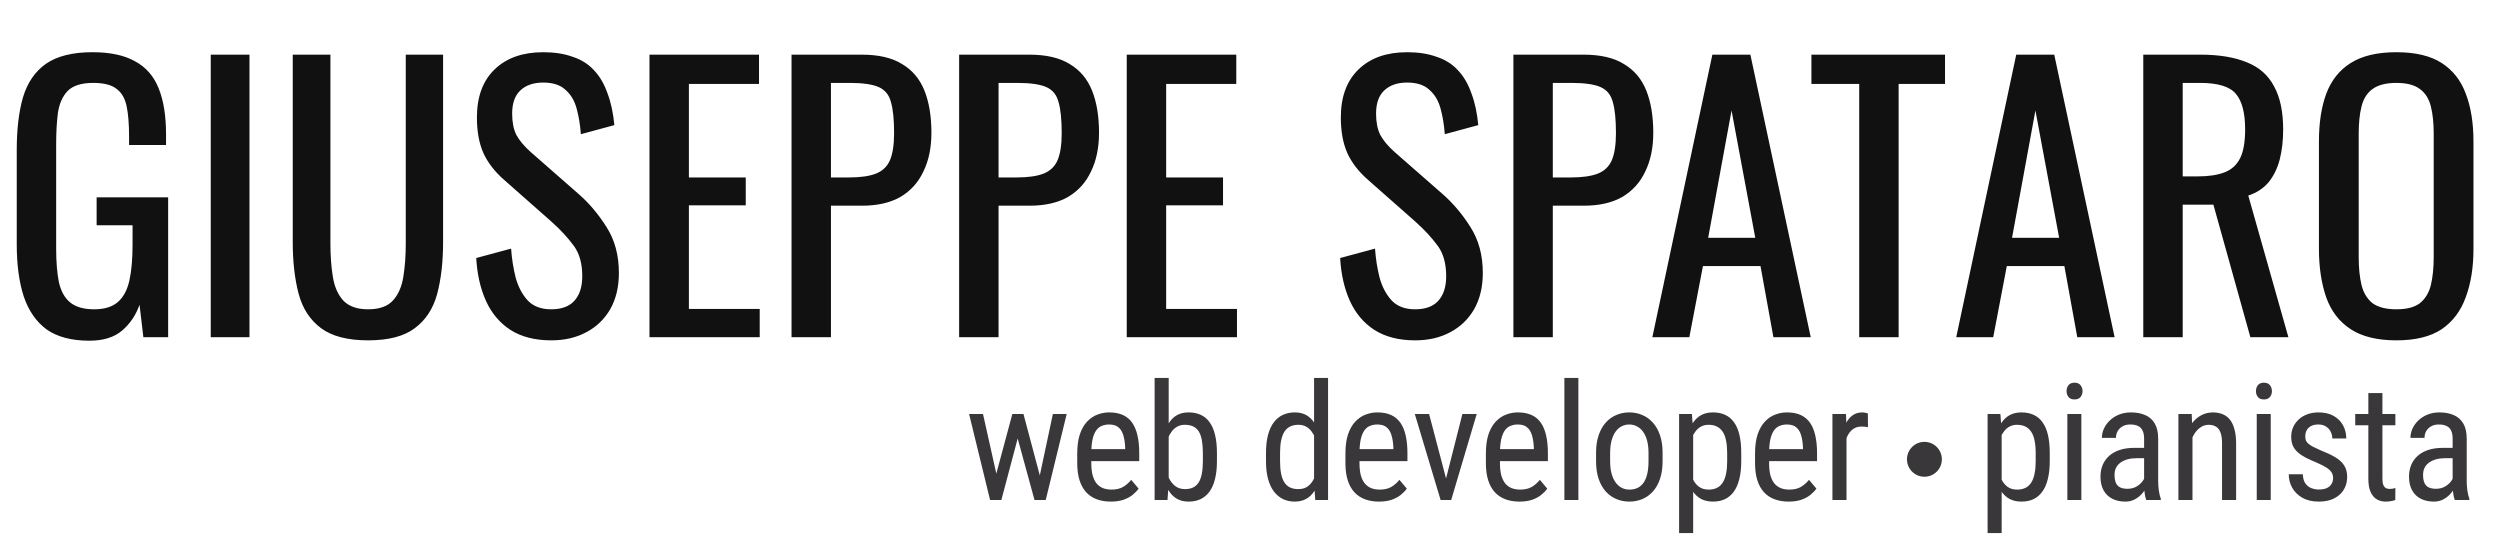
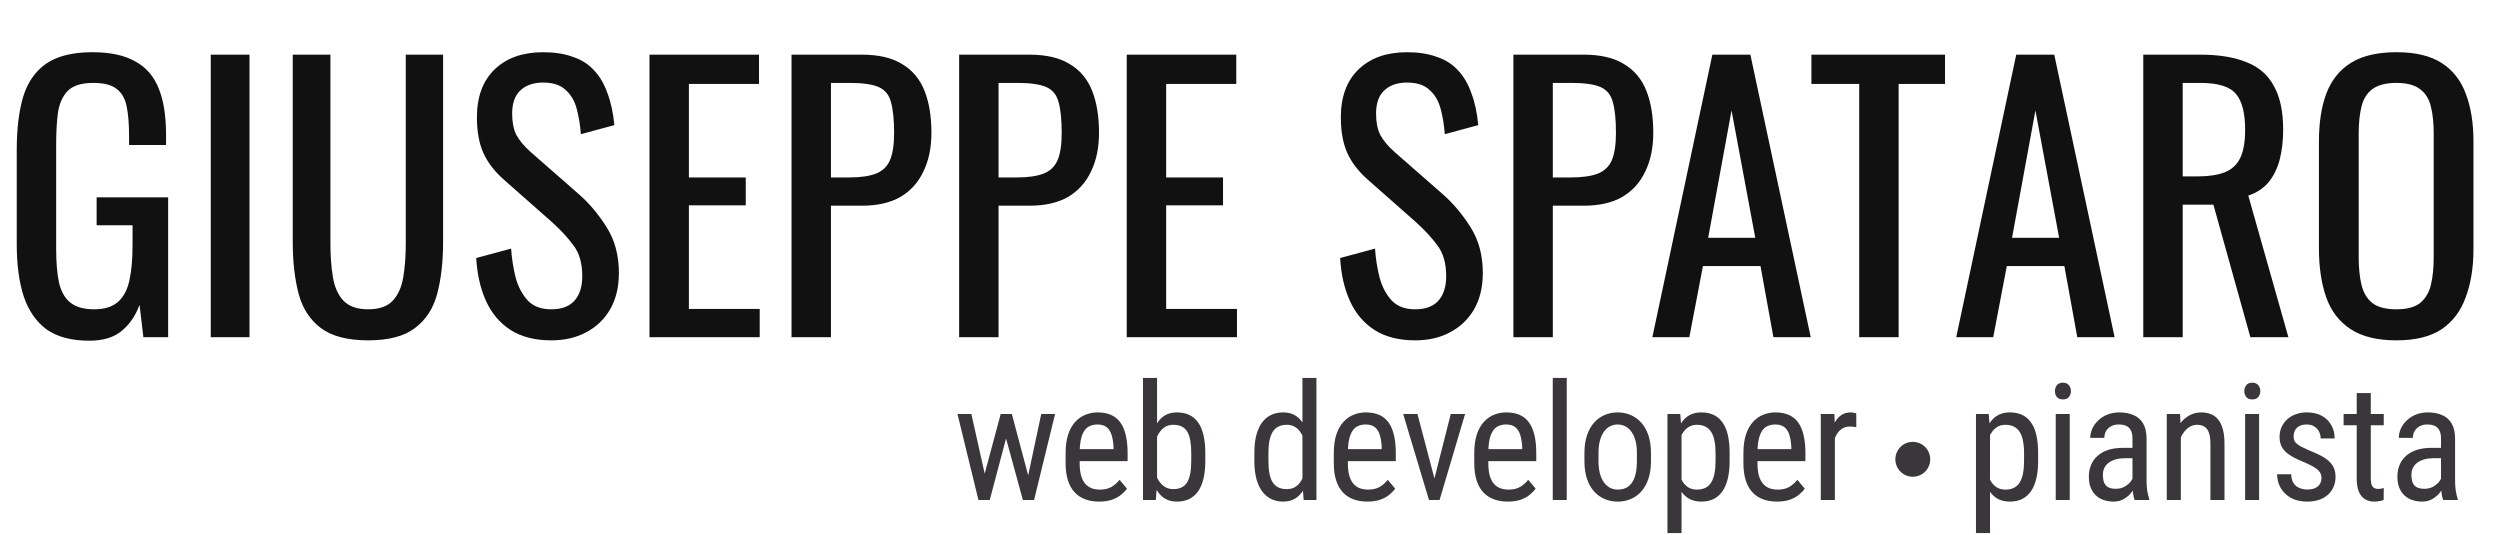
<svg xmlns="http://www.w3.org/2000/svg" width="215" height="46" viewBox="0 0 215 46" fill="none">
  <path d="M7.68 29.3C6.16 29.3 4.94 28.98 4.02 28.34C3.12 27.68 2.46 26.73 2.04 25.49C1.64 24.25 1.44 22.76 1.44 21.02V12.89C1.44 11.11 1.62 9.6 1.98 8.36C2.36 7.1 3.02 6.14 3.96 5.48C4.92 4.82 6.25 4.49 7.95 4.49C9.47 4.49 10.69 4.75 11.61 5.27C12.55 5.77 13.23 6.55 13.65 7.61C14.07 8.65 14.28 9.97 14.28 11.57V12.47H11.1V11.72C11.1 10.66 11.03 9.8 10.89 9.14C10.75 8.46 10.46 7.96 10.02 7.64C9.6 7.3 8.93 7.13 8.01 7.13C7.01 7.13 6.28 7.36 5.82 7.82C5.38 8.28 5.1 8.91 4.98 9.71C4.88 10.49 4.83 11.38 4.83 12.38V21.38C4.83 22.54 4.91 23.51 5.07 24.29C5.25 25.07 5.58 25.65 6.06 26.03C6.54 26.41 7.22 26.6 8.1 26.6C8.98 26.6 9.66 26.39 10.14 25.97C10.62 25.55 10.95 24.93 11.13 24.11C11.31 23.29 11.4 22.27 11.4 21.05V19.37H8.31V16.97H14.46V29H12.33L12 26.21C11.68 27.11 11.18 27.85 10.5 28.43C9.82 29.01 8.88 29.3 7.68 29.3ZM18.125 29V4.7H21.455V29H18.125ZM31.656 29.27C29.896 29.27 28.546 28.92 27.606 28.22C26.666 27.52 26.026 26.54 25.686 25.28C25.346 24 25.176 22.51 25.176 20.81V4.7H28.416V20.96C28.416 22 28.486 22.95 28.626 23.81C28.766 24.67 29.066 25.35 29.526 25.85C30.006 26.35 30.716 26.6 31.656 26.6C32.616 26.6 33.326 26.35 33.786 25.85C34.246 25.35 34.546 24.67 34.686 23.81C34.826 22.95 34.896 22 34.896 20.96V4.7H38.106V20.81C38.106 22.51 37.936 24 37.596 25.28C37.256 26.54 36.616 27.52 35.676 28.22C34.756 28.92 33.416 29.27 31.656 29.27ZM47.405 29.27C46.005 29.27 44.835 28.97 43.895 28.37C42.975 27.77 42.275 26.94 41.795 25.88C41.315 24.82 41.035 23.59 40.955 22.19L43.955 21.38C44.015 22.24 44.145 23.07 44.345 23.87C44.565 24.67 44.915 25.33 45.395 25.85C45.875 26.35 46.545 26.6 47.405 26.6C48.285 26.6 48.945 26.36 49.385 25.88C49.845 25.38 50.075 24.67 50.075 23.75C50.075 22.65 49.825 21.77 49.325 21.11C48.825 20.43 48.195 19.75 47.435 19.07L43.355 15.47C42.555 14.77 41.965 14.01 41.585 13.19C41.205 12.35 41.015 11.32 41.015 10.1C41.015 8.32 41.525 6.94 42.545 5.96C43.565 4.98 44.955 4.49 46.715 4.49C47.675 4.49 48.515 4.62 49.235 4.88C49.975 5.12 50.585 5.5 51.065 6.02C51.565 6.54 51.955 7.2 52.235 8C52.535 8.78 52.735 9.7 52.835 10.76L49.955 11.54C49.895 10.74 49.775 10.01 49.595 9.35C49.415 8.67 49.095 8.13 48.635 7.73C48.195 7.31 47.555 7.1 46.715 7.1C45.875 7.1 45.215 7.33 44.735 7.79C44.275 8.23 44.045 8.89 44.045 9.77C44.045 10.51 44.165 11.12 44.405 11.6C44.665 12.08 45.075 12.57 45.635 13.07L49.745 16.67C50.665 17.47 51.475 18.43 52.175 19.55C52.875 20.65 53.225 21.96 53.225 23.48C53.225 24.68 52.975 25.72 52.475 26.6C51.975 27.46 51.285 28.12 50.405 28.58C49.545 29.04 48.545 29.27 47.405 29.27ZM55.855 29V4.7H65.275V7.22H59.245V15.26H64.135V17.66H59.245V26.57H65.335V29H55.855ZM68.072 29V4.7H74.102C75.562 4.7 76.722 4.97 77.582 5.51C78.462 6.03 79.102 6.79 79.502 7.79C79.902 8.79 80.102 10 80.102 11.42C80.102 12.7 79.872 13.81 79.412 14.75C78.972 15.69 78.312 16.42 77.432 16.94C76.552 17.44 75.452 17.69 74.132 17.69H71.462V29H68.072ZM71.462 15.26H73.022C74.002 15.26 74.772 15.15 75.332 14.93C75.892 14.71 76.292 14.33 76.532 13.79C76.772 13.23 76.892 12.45 76.892 11.45C76.892 10.29 76.802 9.4 76.622 8.78C76.462 8.16 76.112 7.73 75.572 7.49C75.032 7.25 74.192 7.13 73.052 7.13H71.462V15.26ZM82.486 29V4.7H88.516C89.976 4.7 91.136 4.97 91.996 5.51C92.876 6.03 93.516 6.79 93.916 7.79C94.316 8.79 94.516 10 94.516 11.42C94.516 12.7 94.286 13.81 93.826 14.75C93.386 15.69 92.726 16.42 91.846 16.94C90.966 17.44 89.866 17.69 88.546 17.69H85.876V29H82.486ZM85.876 15.26H87.436C88.416 15.26 89.186 15.15 89.746 14.93C90.306 14.71 90.706 14.33 90.946 13.79C91.186 13.23 91.306 12.45 91.306 11.45C91.306 10.29 91.216 9.4 91.036 8.78C90.876 8.16 90.526 7.73 89.986 7.49C89.446 7.25 88.606 7.13 87.466 7.13H85.876V15.26ZM96.9 29V4.7H106.32V7.22H100.29V15.26H105.18V17.66H100.29V26.57H106.38V29H96.9ZM121.702 29.27C120.302 29.27 119.132 28.97 118.192 28.37C117.272 27.77 116.572 26.94 116.092 25.88C115.612 24.82 115.332 23.59 115.252 22.19L118.252 21.38C118.312 22.24 118.442 23.07 118.642 23.87C118.862 24.67 119.212 25.33 119.692 25.85C120.172 26.35 120.842 26.6 121.702 26.6C122.582 26.6 123.242 26.36 123.682 25.88C124.142 25.38 124.372 24.67 124.372 23.75C124.372 22.65 124.122 21.77 123.622 21.11C123.122 20.43 122.492 19.75 121.732 19.07L117.652 15.47C116.852 14.77 116.262 14.01 115.882 13.19C115.502 12.35 115.312 11.32 115.312 10.1C115.312 8.32 115.822 6.94 116.842 5.96C117.862 4.98 119.252 4.49 121.012 4.49C121.972 4.49 122.812 4.62 123.532 4.88C124.272 5.12 124.882 5.5 125.362 6.02C125.862 6.54 126.252 7.2 126.532 8C126.832 8.78 127.032 9.7 127.132 10.76L124.252 11.54C124.192 10.74 124.072 10.01 123.892 9.35C123.712 8.67 123.392 8.13 122.932 7.73C122.492 7.31 121.852 7.1 121.012 7.1C120.172 7.1 119.512 7.33 119.032 7.79C118.572 8.23 118.342 8.89 118.342 9.77C118.342 10.51 118.462 11.12 118.702 11.6C118.962 12.08 119.372 12.57 119.932 13.07L124.042 16.67C124.962 17.47 125.772 18.43 126.472 19.55C127.172 20.65 127.522 21.96 127.522 23.48C127.522 24.68 127.272 25.72 126.772 26.6C126.272 27.46 125.582 28.12 124.702 28.58C123.842 29.04 122.842 29.27 121.702 29.27ZM130.152 29V4.7H136.182C137.642 4.7 138.802 4.97 139.662 5.51C140.542 6.03 141.182 6.79 141.582 7.79C141.982 8.79 142.182 10 142.182 11.42C142.182 12.7 141.952 13.81 141.492 14.75C141.052 15.69 140.392 16.42 139.512 16.94C138.632 17.44 137.532 17.69 136.212 17.69H133.542V29H130.152ZM133.542 15.26H135.102C136.082 15.26 136.852 15.15 137.412 14.93C137.972 14.71 138.372 14.33 138.612 13.79C138.852 13.23 138.972 12.45 138.972 11.45C138.972 10.29 138.882 9.4 138.702 8.78C138.542 8.16 138.192 7.73 137.652 7.49C137.112 7.25 136.272 7.13 135.132 7.13H133.542V15.26ZM142.103 29L147.263 4.7H150.533L155.723 29H152.513L151.403 22.88H146.453L145.283 29H142.103ZM146.903 20.45H150.953L148.913 9.5L146.903 20.45ZM159.892 29V7.22H155.782V4.7H167.272V7.22H163.282V29H159.892ZM168.236 29L173.396 4.7H176.666L181.856 29H178.646L177.536 22.88H172.586L171.416 29H168.236ZM173.036 20.45H177.086L175.046 9.5L173.036 20.45ZM184.322 29V4.7H189.212C190.832 4.7 192.172 4.92 193.232 5.36C194.292 5.78 195.072 6.47 195.572 7.43C196.092 8.37 196.352 9.61 196.352 11.15C196.352 12.09 196.252 12.95 196.052 13.73C195.852 14.49 195.532 15.14 195.092 15.68C194.652 16.2 194.072 16.58 193.352 16.82L196.802 29H193.532L190.352 17.6H187.712V29H184.322ZM187.712 15.17H189.002C189.962 15.17 190.742 15.05 191.342 14.81C191.942 14.57 192.382 14.16 192.662 13.58C192.942 13 193.082 12.19 193.082 11.15C193.082 9.73 192.822 8.71 192.302 8.09C191.782 7.45 190.752 7.13 189.212 7.13H187.712V15.17ZM206.088 29.27C204.448 29.27 203.138 28.95 202.158 28.31C201.178 27.67 200.478 26.76 200.058 25.58C199.638 24.38 199.428 22.98 199.428 21.38V12.17C199.428 10.57 199.638 9.2 200.058 8.06C200.498 6.9 201.198 6.02 202.158 5.42C203.138 4.8 204.448 4.49 206.088 4.49C207.728 4.49 209.028 4.8 209.988 5.42C210.948 6.04 211.638 6.92 212.058 8.06C212.498 9.2 212.718 10.57 212.718 12.17V21.41C212.718 22.99 212.498 24.37 212.058 25.55C211.638 26.73 210.948 27.65 209.988 28.31C209.028 28.95 207.728 29.27 206.088 29.27ZM206.088 26.6C206.988 26.6 207.668 26.42 208.128 26.06C208.588 25.68 208.898 25.16 209.058 24.5C209.218 23.82 209.298 23.03 209.298 22.13V11.48C209.298 10.58 209.218 9.81 209.058 9.17C208.898 8.51 208.588 8.01 208.128 7.67C207.668 7.31 206.988 7.13 206.088 7.13C205.188 7.13 204.498 7.31 204.018 7.67C203.558 8.01 203.248 8.51 203.088 9.17C202.928 9.81 202.848 10.58 202.848 11.48V22.13C202.848 23.03 202.928 23.82 203.088 24.5C203.248 25.16 203.558 25.68 204.018 26.06C204.498 26.42 205.188 26.6 206.088 26.6Z" fill="#121112" />
-   <circle cx="165.5" cy="39.5" r="1.5" transform="rotate(-90 165.5 39.5)" fill="#393739" />
-   <path d="M85.427 41.688L87.061 35.603H87.847L87.758 36.813L86.117 43H85.358L85.427 41.688ZM84.538 35.603L85.912 41.756L85.946 43H85.147L83.342 35.603H84.538ZM89.248 41.708L90.547 35.603H91.736L89.932 43H89.145L89.248 41.708ZM88.018 35.603L89.61 41.585L89.72 43H88.968L87.272 36.8L87.184 35.603H88.018ZM95.52 43.137C95.078 43.137 94.679 43.071 94.324 42.938C93.968 42.806 93.665 42.606 93.415 42.337C93.164 42.063 92.973 41.719 92.841 41.305C92.708 40.89 92.642 40.4 92.642 39.835V39.001C92.642 38.349 92.717 37.798 92.868 37.347C93.023 36.895 93.23 36.533 93.49 36.26C93.75 35.982 94.044 35.781 94.372 35.658C94.7 35.531 95.037 35.467 95.383 35.467C95.848 35.467 96.245 35.542 96.573 35.692C96.901 35.843 97.168 36.066 97.373 36.362C97.578 36.658 97.728 37.023 97.824 37.456C97.924 37.889 97.974 38.388 97.974 38.953V39.657H93.353V38.625H96.764V38.454C96.746 38.071 96.694 37.734 96.607 37.442C96.525 37.151 96.388 36.923 96.197 36.759C96.005 36.59 95.734 36.506 95.383 36.506C95.16 36.506 94.953 36.545 94.761 36.622C94.575 36.695 94.413 36.825 94.276 37.012C94.144 37.194 94.039 37.447 93.962 37.77C93.889 38.094 93.852 38.504 93.852 39.001V39.835C93.852 40.231 93.889 40.573 93.962 40.86C94.039 41.143 94.151 41.378 94.296 41.565C94.447 41.747 94.629 41.883 94.843 41.975C95.062 42.061 95.311 42.105 95.588 42.105C95.994 42.105 96.329 42.027 96.593 41.872C96.858 41.713 97.088 41.51 97.284 41.264L97.92 42.023C97.787 42.209 97.614 42.389 97.4 42.562C97.19 42.731 96.931 42.87 96.621 42.98C96.315 43.084 95.948 43.137 95.52 43.137ZM99.297 32.5H100.507V41.565L100.405 43H99.297V32.5ZM104.657 38.967V39.657C104.657 40.241 104.602 40.751 104.492 41.188C104.388 41.621 104.23 41.984 104.021 42.275C103.811 42.562 103.556 42.779 103.255 42.925C102.954 43.066 102.61 43.137 102.223 43.137C101.84 43.137 101.51 43.059 101.232 42.904C100.954 42.749 100.721 42.526 100.534 42.234C100.348 41.943 100.199 41.59 100.09 41.175C99.985 40.76 99.912 40.293 99.871 39.773V38.851C99.912 38.327 99.985 37.857 100.09 37.442C100.195 37.023 100.341 36.668 100.528 36.376C100.714 36.08 100.947 35.854 101.225 35.699C101.503 35.544 101.833 35.467 102.216 35.467C102.608 35.467 102.954 35.535 103.255 35.672C103.56 35.809 103.816 36.02 104.021 36.308C104.23 36.59 104.388 36.953 104.492 37.395C104.602 37.832 104.657 38.356 104.657 38.967ZM103.447 39.657V38.967C103.447 38.557 103.419 38.199 103.365 37.894C103.314 37.588 103.23 37.335 103.112 37.135C102.993 36.934 102.834 36.784 102.633 36.684C102.437 36.583 102.193 36.533 101.902 36.533C101.656 36.533 101.439 36.583 101.252 36.684C101.07 36.784 100.913 36.921 100.781 37.094C100.648 37.262 100.539 37.456 100.452 37.675C100.366 37.889 100.302 38.112 100.261 38.345V40.286C100.32 40.582 100.414 40.867 100.541 41.141C100.673 41.41 100.851 41.63 101.074 41.804C101.298 41.977 101.576 42.063 101.908 42.063C102.186 42.063 102.421 42.016 102.613 41.92C102.809 41.824 102.968 41.678 103.091 41.482C103.214 41.282 103.303 41.031 103.358 40.73C103.417 40.425 103.447 40.067 103.447 39.657ZM113.01 41.565V32.5H114.213V43H113.113L113.01 41.565ZM108.875 39.657V38.967C108.875 38.356 108.934 37.832 109.052 37.395C109.171 36.953 109.339 36.59 109.558 36.308C109.777 36.02 110.039 35.809 110.344 35.672C110.65 35.535 110.987 35.467 111.356 35.467C111.739 35.467 112.067 35.544 112.34 35.699C112.618 35.854 112.851 36.08 113.038 36.376C113.225 36.668 113.37 37.023 113.475 37.442C113.585 37.857 113.657 38.327 113.694 38.851V39.773C113.653 40.293 113.578 40.76 113.468 41.175C113.364 41.59 113.218 41.943 113.031 42.234C112.844 42.526 112.612 42.749 112.334 42.904C112.056 43.059 111.725 43.137 111.342 43.137C110.978 43.137 110.645 43.066 110.344 42.925C110.044 42.779 109.781 42.562 109.558 42.275C109.339 41.984 109.171 41.621 109.052 41.188C108.934 40.751 108.875 40.241 108.875 39.657ZM110.085 38.967V39.657C110.085 40.067 110.114 40.425 110.173 40.73C110.233 41.031 110.326 41.282 110.454 41.482C110.581 41.678 110.743 41.824 110.939 41.92C111.14 42.016 111.379 42.063 111.657 42.063C111.994 42.063 112.27 41.981 112.484 41.817C112.698 41.653 112.869 41.437 112.997 41.168C113.129 40.895 113.234 40.601 113.311 40.286V38.345C113.266 38.112 113.199 37.889 113.113 37.675C113.026 37.456 112.917 37.262 112.785 37.094C112.657 36.921 112.5 36.784 112.313 36.684C112.131 36.583 111.917 36.533 111.67 36.533C111.392 36.533 111.151 36.583 110.946 36.684C110.745 36.784 110.581 36.934 110.454 37.135C110.331 37.335 110.237 37.588 110.173 37.894C110.114 38.199 110.085 38.557 110.085 38.967ZM118.585 43.137C118.143 43.137 117.744 43.071 117.389 42.938C117.033 42.806 116.73 42.606 116.48 42.337C116.229 42.063 116.038 41.719 115.905 41.305C115.773 40.89 115.707 40.4 115.707 39.835V39.001C115.707 38.349 115.782 37.798 115.933 37.347C116.088 36.895 116.295 36.533 116.555 36.26C116.815 35.982 117.109 35.781 117.437 35.658C117.765 35.531 118.102 35.467 118.448 35.467C118.913 35.467 119.31 35.542 119.638 35.692C119.966 35.843 120.233 36.066 120.438 36.362C120.643 36.658 120.793 37.023 120.889 37.456C120.989 37.889 121.039 38.388 121.039 38.953V39.657H116.418V38.625H119.829V38.454C119.811 38.071 119.759 37.734 119.672 37.442C119.59 37.151 119.453 36.923 119.262 36.759C119.071 36.59 118.799 36.506 118.448 36.506C118.225 36.506 118.018 36.545 117.826 36.622C117.64 36.695 117.478 36.825 117.341 37.012C117.209 37.194 117.104 37.447 117.027 37.77C116.954 38.094 116.917 38.504 116.917 39.001V39.835C116.917 40.231 116.954 40.573 117.027 40.86C117.104 41.143 117.216 41.378 117.362 41.565C117.512 41.747 117.694 41.883 117.908 41.975C118.127 42.061 118.376 42.105 118.654 42.105C119.059 42.105 119.394 42.027 119.658 41.872C119.923 41.713 120.153 41.51 120.349 41.264L120.985 42.023C120.852 42.209 120.679 42.389 120.465 42.562C120.255 42.731 119.996 42.87 119.686 42.98C119.38 43.084 119.014 43.137 118.585 43.137ZM124.181 41.858L125.766 35.603H126.997L124.803 43H124.003L124.181 41.858ZM122.902 35.603L124.556 41.893L124.686 43H123.893L121.672 35.603H122.902ZM130.665 43.137C130.222 43.137 129.824 43.071 129.468 42.938C129.113 42.806 128.81 42.606 128.559 42.337C128.308 42.063 128.117 41.719 127.985 41.305C127.853 40.89 127.787 40.4 127.787 39.835V39.001C127.787 38.349 127.862 37.798 128.012 37.347C128.167 36.895 128.374 36.533 128.634 36.26C128.894 35.982 129.188 35.781 129.516 35.658C129.844 35.531 130.181 35.467 130.528 35.467C130.993 35.467 131.389 35.542 131.717 35.692C132.045 35.843 132.312 36.066 132.517 36.362C132.722 36.658 132.873 37.023 132.968 37.456C133.069 37.889 133.119 38.388 133.119 38.953V39.657H128.498V38.625H131.909V38.454C131.89 38.071 131.838 37.734 131.751 37.442C131.669 37.151 131.533 36.923 131.341 36.759C131.15 36.59 130.879 36.506 130.528 36.506C130.305 36.506 130.097 36.545 129.906 36.622C129.719 36.695 129.557 36.825 129.42 37.012C129.288 37.194 129.183 37.447 129.106 37.77C129.033 38.094 128.997 38.504 128.997 39.001V39.835C128.997 40.231 129.033 40.573 129.106 40.86C129.183 41.143 129.295 41.378 129.441 41.565C129.591 41.747 129.774 41.883 129.988 41.975C130.207 42.061 130.455 42.105 130.733 42.105C131.138 42.105 131.473 42.027 131.738 41.872C132.002 41.713 132.232 41.51 132.428 41.264L133.064 42.023C132.932 42.209 132.759 42.389 132.544 42.562C132.335 42.731 132.075 42.87 131.765 42.98C131.46 43.084 131.093 43.137 130.665 43.137ZM135.74 32.5V43H134.537V32.5H135.74ZM137.261 39.657V38.953C137.261 38.379 137.334 37.875 137.48 37.442C137.626 37.005 137.829 36.64 138.089 36.349C138.348 36.057 138.651 35.838 138.998 35.692C139.344 35.542 139.716 35.467 140.112 35.467C140.518 35.467 140.894 35.542 141.24 35.692C141.586 35.838 141.889 36.057 142.149 36.349C142.414 36.64 142.619 37.005 142.764 37.442C142.91 37.875 142.983 38.379 142.983 38.953V39.657C142.983 40.231 142.91 40.737 142.764 41.175C142.619 41.608 142.416 41.97 142.156 42.262C141.896 42.553 141.593 42.772 141.247 42.918C140.9 43.064 140.527 43.137 140.126 43.137C139.725 43.137 139.351 43.064 139.005 42.918C138.658 42.772 138.353 42.553 138.089 42.262C137.829 41.97 137.626 41.608 137.48 41.175C137.334 40.737 137.261 40.231 137.261 39.657ZM138.471 38.953V39.657C138.471 40.063 138.512 40.418 138.594 40.724C138.677 41.029 138.793 41.284 138.943 41.489C139.094 41.694 139.269 41.849 139.469 41.954C139.67 42.054 139.889 42.105 140.126 42.105C140.399 42.105 140.638 42.054 140.844 41.954C141.053 41.849 141.226 41.694 141.363 41.489C141.5 41.284 141.602 41.029 141.671 40.724C141.739 40.418 141.773 40.063 141.773 39.657V38.953C141.773 38.547 141.732 38.194 141.65 37.894C141.568 37.588 141.452 37.333 141.302 37.128C141.151 36.918 140.973 36.763 140.768 36.663C140.568 36.558 140.349 36.506 140.112 36.506C139.88 36.506 139.663 36.558 139.463 36.663C139.262 36.763 139.087 36.918 138.936 37.128C138.79 37.333 138.677 37.588 138.594 37.894C138.512 38.194 138.471 38.547 138.471 38.953ZM145.612 37.025V45.844H144.402V35.603H145.502L145.612 37.025ZM149.747 38.967V39.657C149.747 40.241 149.693 40.751 149.583 41.188C149.479 41.621 149.321 41.984 149.112 42.275C148.907 42.562 148.654 42.779 148.353 42.925C148.052 43.066 147.708 43.137 147.321 43.137C146.933 43.137 146.596 43.064 146.309 42.918C146.026 42.768 145.787 42.551 145.591 42.269C145.4 41.986 145.247 41.647 145.133 41.25C145.024 40.849 144.949 40.4 144.908 39.903V38.851C144.949 38.327 145.024 37.857 145.133 37.442C145.243 37.023 145.393 36.668 145.584 36.376C145.78 36.08 146.02 35.854 146.302 35.699C146.589 35.544 146.924 35.467 147.307 35.467C147.704 35.467 148.052 35.535 148.353 35.672C148.658 35.809 148.913 36.02 149.119 36.308C149.328 36.59 149.485 36.953 149.59 37.395C149.695 37.832 149.747 38.356 149.747 38.967ZM148.537 39.657V38.967C148.537 38.557 148.506 38.199 148.442 37.894C148.383 37.588 148.287 37.335 148.155 37.135C148.023 36.934 147.856 36.784 147.656 36.684C147.455 36.583 147.214 36.533 146.931 36.533C146.69 36.533 146.475 36.583 146.288 36.684C146.106 36.784 145.949 36.921 145.817 37.094C145.685 37.262 145.575 37.456 145.489 37.675C145.402 37.889 145.338 38.112 145.297 38.345V40.416C145.375 40.708 145.477 40.983 145.605 41.243C145.732 41.498 145.903 41.706 146.118 41.865C146.336 42.025 146.612 42.105 146.945 42.105C147.223 42.105 147.462 42.054 147.662 41.954C147.863 41.854 148.027 41.703 148.155 41.503C148.287 41.298 148.383 41.043 148.442 40.737C148.506 40.427 148.537 40.067 148.537 39.657ZM153.812 43.137C153.37 43.137 152.971 43.071 152.615 42.938C152.26 42.806 151.957 42.606 151.706 42.337C151.455 42.063 151.264 41.719 151.132 41.305C151 40.89 150.934 40.4 150.934 39.835V39.001C150.934 38.349 151.009 37.798 151.159 37.347C151.314 36.895 151.522 36.533 151.781 36.26C152.041 35.982 152.335 35.781 152.663 35.658C152.991 35.531 153.328 35.467 153.675 35.467C154.14 35.467 154.536 35.542 154.864 35.692C155.192 35.843 155.459 36.066 155.664 36.362C155.869 36.658 156.02 37.023 156.115 37.456C156.216 37.889 156.266 38.388 156.266 38.953V39.657H151.645V38.625H155.056V38.454C155.037 38.071 154.985 37.734 154.898 37.442C154.816 37.151 154.68 36.923 154.488 36.759C154.297 36.59 154.026 36.506 153.675 36.506C153.452 36.506 153.244 36.545 153.053 36.622C152.866 36.695 152.704 36.825 152.567 37.012C152.435 37.194 152.33 37.447 152.253 37.77C152.18 38.094 152.144 38.504 152.144 39.001V39.835C152.144 40.231 152.18 40.573 152.253 40.86C152.33 41.143 152.442 41.378 152.588 41.565C152.738 41.747 152.921 41.883 153.135 41.975C153.354 42.061 153.602 42.105 153.88 42.105C154.286 42.105 154.62 42.027 154.885 41.872C155.149 41.713 155.379 41.51 155.575 41.264L156.211 42.023C156.079 42.209 155.906 42.389 155.691 42.562C155.482 42.731 155.222 42.87 154.912 42.98C154.607 43.084 154.24 43.137 153.812 43.137ZM158.799 36.766V43H157.589V35.603H158.757L158.799 36.766ZM160.637 35.562L160.644 36.738C160.544 36.715 160.453 36.702 160.371 36.697C160.293 36.688 160.202 36.684 160.097 36.684C159.869 36.684 159.669 36.729 159.496 36.82C159.327 36.911 159.181 37.039 159.058 37.203C158.935 37.367 158.837 37.563 158.764 37.791C158.691 38.014 158.641 38.26 158.614 38.529L158.299 38.734C158.299 38.288 158.334 37.868 158.402 37.477C158.475 37.085 158.587 36.738 158.737 36.438C158.887 36.132 159.079 35.895 159.311 35.727C159.548 35.553 159.831 35.467 160.159 35.467C160.232 35.467 160.321 35.478 160.425 35.501C160.535 35.519 160.605 35.54 160.637 35.562ZM172.143 37.025V45.844H170.933V35.603H172.033L172.143 37.025ZM176.279 38.967V39.657C176.279 40.241 176.224 40.751 176.114 41.188C176.01 41.621 175.852 41.984 175.643 42.275C175.438 42.562 175.185 42.779 174.884 42.925C174.583 43.066 174.239 43.137 173.852 43.137C173.464 43.137 173.127 43.064 172.84 42.918C172.558 42.768 172.318 42.551 172.122 42.269C171.931 41.986 171.778 41.647 171.664 41.25C171.555 40.849 171.48 40.4 171.439 39.903V38.851C171.48 38.327 171.555 37.857 171.664 37.442C171.774 37.023 171.924 36.668 172.115 36.376C172.311 36.08 172.551 35.854 172.833 35.699C173.12 35.544 173.455 35.467 173.838 35.467C174.235 35.467 174.583 35.535 174.884 35.672C175.189 35.809 175.445 36.02 175.65 36.308C175.859 36.59 176.017 36.953 176.121 37.395C176.226 37.832 176.279 38.356 176.279 38.967ZM175.069 39.657V38.967C175.069 38.557 175.037 38.199 174.973 37.894C174.914 37.588 174.818 37.335 174.686 37.135C174.554 36.934 174.387 36.784 174.187 36.684C173.986 36.583 173.745 36.533 173.462 36.533C173.221 36.533 173.006 36.583 172.82 36.684C172.637 36.784 172.48 36.921 172.348 37.094C172.216 37.262 172.106 37.456 172.02 37.675C171.933 37.889 171.869 38.112 171.828 38.345V40.416C171.906 40.708 172.008 40.983 172.136 41.243C172.264 41.498 172.434 41.706 172.649 41.865C172.867 42.025 173.143 42.105 173.476 42.105C173.754 42.105 173.993 42.054 174.194 41.954C174.394 41.854 174.558 41.703 174.686 41.503C174.818 41.298 174.914 41.043 174.973 40.737C175.037 40.427 175.069 40.067 175.069 39.657ZM178.996 35.603V43H177.793V35.603H178.996ZM177.724 33.642C177.724 33.437 177.781 33.263 177.895 33.122C178.009 32.981 178.18 32.91 178.408 32.91C178.636 32.91 178.807 32.981 178.921 33.122C179.039 33.263 179.099 33.437 179.099 33.642C179.099 33.838 179.039 34.006 178.921 34.148C178.807 34.284 178.636 34.352 178.408 34.352C178.18 34.352 178.009 34.284 177.895 34.148C177.781 34.006 177.724 33.838 177.724 33.642ZM184.393 41.735V37.723C184.393 37.431 184.348 37.196 184.256 37.019C184.17 36.841 184.038 36.711 183.86 36.629C183.687 36.547 183.468 36.506 183.204 36.506C182.948 36.506 182.727 36.558 182.541 36.663C182.358 36.768 182.217 36.907 182.117 37.08C182.021 37.253 181.973 37.445 181.973 37.654H180.763C180.763 37.39 180.82 37.128 180.934 36.868C181.053 36.608 181.221 36.374 181.44 36.164C181.659 35.95 181.921 35.781 182.226 35.658C182.536 35.531 182.882 35.467 183.265 35.467C183.721 35.467 184.124 35.542 184.475 35.692C184.826 35.838 185.102 36.078 185.302 36.41C185.503 36.743 185.603 37.185 185.603 37.736V41.387C185.603 41.633 185.621 41.895 185.658 42.173C185.699 42.451 185.756 42.69 185.829 42.891V43H184.578C184.518 42.854 184.473 42.66 184.441 42.419C184.409 42.173 184.393 41.945 184.393 41.735ZM184.584 38.516L184.598 39.404H183.757C183.47 39.404 183.208 39.436 182.971 39.5C182.739 39.564 182.538 39.657 182.37 39.78C182.201 39.899 182.071 40.047 181.98 40.225C181.893 40.402 181.85 40.605 181.85 40.833C181.85 41.129 181.891 41.366 181.973 41.544C182.055 41.717 182.178 41.842 182.342 41.92C182.506 41.997 182.714 42.036 182.964 42.036C183.27 42.036 183.539 41.965 183.771 41.824C184.003 41.683 184.183 41.512 184.311 41.312C184.443 41.111 184.505 40.924 184.496 40.751L184.762 41.318C184.744 41.496 184.685 41.69 184.584 41.899C184.489 42.105 184.354 42.303 184.181 42.494C184.008 42.681 183.803 42.836 183.566 42.959C183.334 43.078 183.071 43.137 182.78 43.137C182.351 43.137 181.975 43.055 181.652 42.891C181.333 42.727 181.084 42.485 180.907 42.166C180.729 41.847 180.64 41.453 180.64 40.983C180.64 40.628 180.702 40.3 180.825 39.999C180.948 39.698 181.13 39.438 181.372 39.22C181.613 38.996 181.916 38.823 182.281 38.7C182.65 38.577 183.076 38.516 183.559 38.516H184.584ZM188.553 37.183V43H187.343V35.603H188.485L188.553 37.183ZM188.259 39.022L187.767 39.001C187.762 38.495 187.819 38.028 187.938 37.6C188.061 37.167 188.234 36.791 188.457 36.472C188.685 36.153 188.956 35.907 189.271 35.733C189.585 35.556 189.934 35.467 190.317 35.467C190.617 35.467 190.891 35.517 191.137 35.617C191.383 35.713 191.593 35.868 191.766 36.082C191.939 36.296 192.071 36.574 192.162 36.916C192.258 37.253 192.306 37.666 192.306 38.153V43H191.096V38.14C191.096 37.752 191.053 37.442 190.966 37.21C190.884 36.973 190.756 36.802 190.583 36.697C190.415 36.588 190.2 36.533 189.941 36.533C189.704 36.533 189.483 36.599 189.277 36.731C189.072 36.864 188.892 37.046 188.737 37.278C188.587 37.511 188.469 37.777 188.382 38.078C188.3 38.374 188.259 38.689 188.259 39.022ZM195.283 35.603V43H194.08V35.603H195.283ZM194.012 33.642C194.012 33.437 194.068 33.263 194.182 33.122C194.296 32.981 194.467 32.91 194.695 32.91C194.923 32.91 195.094 32.981 195.208 33.122C195.326 33.263 195.386 33.437 195.386 33.642C195.386 33.838 195.326 34.006 195.208 34.148C195.094 34.284 194.923 34.352 194.695 34.352C194.467 34.352 194.296 34.284 194.182 34.148C194.068 34.006 194.012 33.838 194.012 33.642ZM200.646 41.106C200.646 40.92 200.6 40.755 200.509 40.614C200.418 40.473 200.268 40.336 200.058 40.204C199.853 40.072 199.575 39.931 199.224 39.78C198.882 39.639 198.575 39.5 198.301 39.363C198.032 39.222 197.804 39.069 197.618 38.905C197.431 38.741 197.287 38.552 197.187 38.338C197.091 38.119 197.043 37.862 197.043 37.565C197.043 37.269 197.098 36.996 197.207 36.745C197.321 36.49 197.481 36.267 197.686 36.075C197.891 35.884 198.137 35.736 198.424 35.631C198.711 35.522 199.033 35.467 199.388 35.467C199.894 35.467 200.325 35.565 200.68 35.761C201.036 35.957 201.307 36.226 201.494 36.567C201.685 36.905 201.781 37.285 201.781 37.709H200.578C200.578 37.504 200.532 37.31 200.441 37.128C200.35 36.946 200.215 36.797 200.038 36.684C199.86 36.565 199.643 36.506 199.388 36.506C199.119 36.506 198.9 36.554 198.732 36.649C198.563 36.745 198.44 36.87 198.363 37.025C198.29 37.176 198.253 37.342 198.253 37.524C198.253 37.661 198.272 37.78 198.308 37.88C198.349 37.976 198.417 38.067 198.513 38.153C198.609 38.235 198.739 38.322 198.903 38.413C199.071 38.5 199.286 38.6 199.545 38.714C200.047 38.91 200.468 39.108 200.81 39.309C201.152 39.509 201.412 39.744 201.589 40.013C201.767 40.282 201.856 40.614 201.856 41.011C201.856 41.334 201.797 41.628 201.678 41.893C201.564 42.152 201.4 42.376 201.186 42.562C200.972 42.749 200.714 42.893 200.414 42.993C200.117 43.089 199.785 43.137 199.415 43.137C198.859 43.137 198.388 43.027 198 42.809C197.618 42.585 197.326 42.296 197.125 41.94C196.929 41.58 196.831 41.195 196.831 40.785H198.041C198.055 41.132 198.133 41.4 198.274 41.592C198.42 41.783 198.595 41.915 198.8 41.988C199.005 42.061 199.21 42.098 199.415 42.098C199.684 42.098 199.91 42.059 200.092 41.981C200.275 41.899 200.411 41.783 200.502 41.633C200.598 41.482 200.646 41.307 200.646 41.106ZM206.002 35.603V36.574H202.55V35.603H206.002ZM203.678 33.806H204.888V41.168C204.888 41.419 204.917 41.608 204.977 41.735C205.04 41.863 205.12 41.947 205.216 41.988C205.312 42.029 205.414 42.05 205.524 42.05C205.606 42.05 205.697 42.041 205.797 42.023C205.897 42 205.966 41.981 206.002 41.968L205.995 43C205.913 43.032 205.804 43.062 205.667 43.089C205.53 43.121 205.357 43.137 205.148 43.137C204.888 43.137 204.646 43.075 204.423 42.952C204.2 42.829 204.02 42.624 203.883 42.337C203.746 42.045 203.678 41.653 203.678 41.161V33.806ZM210.927 41.735V37.723C210.927 37.431 210.882 37.196 210.791 37.019C210.704 36.841 210.572 36.711 210.394 36.629C210.221 36.547 210.002 36.506 209.738 36.506C209.483 36.506 209.262 36.558 209.075 36.663C208.893 36.768 208.751 36.907 208.651 37.08C208.555 37.253 208.508 37.445 208.508 37.654H207.298C207.298 37.39 207.355 37.128 207.468 36.868C207.587 36.608 207.756 36.374 207.974 36.164C208.193 35.95 208.455 35.781 208.76 35.658C209.07 35.531 209.417 35.467 209.8 35.467C210.255 35.467 210.659 35.542 211.009 35.692C211.36 35.838 211.636 36.078 211.837 36.41C212.037 36.743 212.137 37.185 212.137 37.736V41.387C212.137 41.633 212.156 41.895 212.192 42.173C212.233 42.451 212.29 42.69 212.363 42.891V43H211.112C211.053 42.854 211.007 42.66 210.975 42.419C210.943 42.173 210.927 41.945 210.927 41.735ZM211.119 38.516L211.133 39.404H210.292C210.005 39.404 209.743 39.436 209.506 39.5C209.273 39.564 209.073 39.657 208.904 39.78C208.735 39.899 208.606 40.047 208.514 40.225C208.428 40.402 208.384 40.605 208.384 40.833C208.384 41.129 208.426 41.366 208.508 41.544C208.59 41.717 208.713 41.842 208.877 41.92C209.041 41.997 209.248 42.036 209.499 42.036C209.804 42.036 210.073 41.965 210.305 41.824C210.538 41.683 210.718 41.512 210.845 41.312C210.978 41.111 211.039 40.924 211.03 40.751L211.297 41.318C211.278 41.496 211.219 41.69 211.119 41.899C211.023 42.105 210.889 42.303 210.716 42.494C210.542 42.681 210.337 42.836 210.1 42.959C209.868 43.078 209.606 43.137 209.314 43.137C208.886 43.137 208.51 43.055 208.186 42.891C207.867 42.727 207.619 42.485 207.441 42.166C207.263 41.847 207.175 41.453 207.175 40.983C207.175 40.628 207.236 40.3 207.359 39.999C207.482 39.698 207.664 39.438 207.906 39.22C208.148 38.996 208.451 38.823 208.815 38.7C209.184 38.577 209.61 38.516 210.093 38.516H211.119Z" fill="#393739" />
+   <circle cx="164.5" cy="39.5" r="1.5" transform="rotate(-90 164.5 39.5)" fill="#393739" />
+   <path d="M84.427 41.688L86.061 35.603H86.847L86.758 36.813L85.117 43H84.358L84.427 41.688ZM83.538 35.603L84.912 41.756L84.946 43H84.147L82.342 35.603H83.538ZM88.248 41.708L89.547 35.603H90.736L88.932 43H88.145L88.248 41.708ZM87.018 35.603L88.61 41.585L88.72 43H87.968L86.272 36.8L86.184 35.603H87.018ZM94.52 43.137C94.078 43.137 93.679 43.071 93.324 42.938C92.968 42.806 92.665 42.606 92.415 42.337C92.164 42.063 91.973 41.719 91.841 41.305C91.708 40.89 91.642 40.4 91.642 39.835V39.001C91.642 38.349 91.717 37.798 91.868 37.347C92.023 36.895 92.23 36.533 92.49 36.26C92.75 35.982 93.044 35.781 93.372 35.658C93.7 35.531 94.037 35.467 94.383 35.467C94.848 35.467 95.245 35.542 95.573 35.692C95.901 35.843 96.168 36.066 96.373 36.362C96.578 36.658 96.728 37.023 96.824 37.456C96.924 37.889 96.974 38.388 96.974 38.953V39.657H92.353V38.625H95.764V38.454C95.746 38.071 95.694 37.734 95.607 37.442C95.525 37.151 95.388 36.923 95.197 36.759C95.005 36.59 94.734 36.506 94.383 36.506C94.16 36.506 93.953 36.545 93.761 36.622C93.575 36.695 93.413 36.825 93.276 37.012C93.144 37.194 93.039 37.447 92.962 37.77C92.889 38.094 92.852 38.504 92.852 39.001V39.835C92.852 40.231 92.889 40.573 92.962 40.86C93.039 41.143 93.151 41.378 93.296 41.565C93.447 41.747 93.629 41.883 93.843 41.975C94.062 42.061 94.311 42.105 94.588 42.105C94.994 42.105 95.329 42.027 95.593 41.872C95.858 41.713 96.088 41.51 96.284 41.264L96.92 42.023C96.787 42.209 96.614 42.389 96.4 42.562C96.19 42.731 95.931 42.87 95.621 42.98C95.315 43.084 94.948 43.137 94.52 43.137ZM98.297 32.5H99.507V41.565L99.405 43H98.297V32.5ZM103.657 38.967V39.657C103.657 40.241 103.602 40.751 103.492 41.188C103.388 41.621 103.23 41.984 103.021 42.275C102.811 42.562 102.556 42.779 102.255 42.925C101.954 43.066 101.61 43.137 101.223 43.137C100.84 43.137 100.51 43.059 100.232 42.904C99.954 42.749 99.721 42.526 99.534 42.234C99.348 41.943 99.2 41.59 99.09 41.175C98.985 40.76 98.912 40.293 98.871 39.773V38.851C98.912 38.327 98.985 37.857 99.09 37.442C99.195 37.023 99.341 36.668 99.528 36.376C99.715 36.08 99.947 35.854 100.225 35.699C100.503 35.544 100.833 35.467 101.216 35.467C101.608 35.467 101.954 35.535 102.255 35.672C102.56 35.809 102.816 36.02 103.021 36.308C103.23 36.59 103.388 36.953 103.492 37.395C103.602 37.832 103.657 38.356 103.657 38.967ZM102.447 39.657V38.967C102.447 38.557 102.419 38.199 102.365 37.894C102.314 37.588 102.23 37.335 102.112 37.135C101.993 36.934 101.834 36.784 101.633 36.684C101.437 36.583 101.193 36.533 100.902 36.533C100.656 36.533 100.439 36.583 100.252 36.684C100.07 36.784 99.913 36.921 99.781 37.094C99.648 37.262 99.539 37.456 99.452 37.675C99.366 37.889 99.302 38.112 99.261 38.345V40.286C99.32 40.582 99.414 40.867 99.541 41.141C99.674 41.41 99.851 41.63 100.074 41.804C100.298 41.977 100.576 42.063 100.908 42.063C101.186 42.063 101.421 42.016 101.613 41.92C101.809 41.824 101.968 41.678 102.091 41.482C102.214 41.282 102.303 41.031 102.358 40.73C102.417 40.425 102.447 40.067 102.447 39.657ZM112.01 41.565V32.5H113.213V43H112.113L112.01 41.565ZM107.875 39.657V38.967C107.875 38.356 107.934 37.832 108.052 37.395C108.171 36.953 108.339 36.59 108.558 36.308C108.777 36.02 109.039 35.809 109.344 35.672C109.65 35.535 109.987 35.467 110.356 35.467C110.739 35.467 111.067 35.544 111.34 35.699C111.618 35.854 111.851 36.08 112.038 36.376C112.225 36.668 112.37 37.023 112.475 37.442C112.585 37.857 112.657 38.327 112.694 38.851V39.773C112.653 40.293 112.578 40.76 112.468 41.175C112.364 41.59 112.218 41.943 112.031 42.234C111.844 42.526 111.612 42.749 111.334 42.904C111.056 43.059 110.725 43.137 110.342 43.137C109.978 43.137 109.645 43.066 109.344 42.925C109.044 42.779 108.781 42.562 108.558 42.275C108.339 41.984 108.171 41.621 108.052 41.188C107.934 40.751 107.875 40.241 107.875 39.657ZM109.085 38.967V39.657C109.085 40.067 109.114 40.425 109.173 40.73C109.233 41.031 109.326 41.282 109.454 41.482C109.581 41.678 109.743 41.824 109.939 41.92C110.14 42.016 110.379 42.063 110.657 42.063C110.994 42.063 111.27 41.981 111.484 41.817C111.698 41.653 111.869 41.437 111.997 41.168C112.129 40.895 112.234 40.601 112.311 40.286V38.345C112.266 38.112 112.199 37.889 112.113 37.675C112.026 37.456 111.917 37.262 111.785 37.094C111.657 36.921 111.5 36.784 111.313 36.684C111.131 36.583 110.917 36.533 110.67 36.533C110.392 36.533 110.151 36.583 109.946 36.684C109.745 36.784 109.581 36.934 109.454 37.135C109.331 37.335 109.237 37.588 109.173 37.894C109.114 38.199 109.085 38.557 109.085 38.967ZM117.585 43.137C117.143 43.137 116.744 43.071 116.389 42.938C116.033 42.806 115.73 42.606 115.48 42.337C115.229 42.063 115.038 41.719 114.905 41.305C114.773 40.89 114.707 40.4 114.707 39.835V39.001C114.707 38.349 114.782 37.798 114.933 37.347C115.088 36.895 115.295 36.533 115.555 36.26C115.815 35.982 116.109 35.781 116.437 35.658C116.765 35.531 117.102 35.467 117.448 35.467C117.913 35.467 118.31 35.542 118.638 35.692C118.966 35.843 119.233 36.066 119.438 36.362C119.643 36.658 119.793 37.023 119.889 37.456C119.989 37.889 120.039 38.388 120.039 38.953V39.657H115.418V38.625H118.829V38.454C118.811 38.071 118.759 37.734 118.672 37.442C118.59 37.151 118.453 36.923 118.262 36.759C118.071 36.59 117.799 36.506 117.448 36.506C117.225 36.506 117.018 36.545 116.826 36.622C116.64 36.695 116.478 36.825 116.341 37.012C116.209 37.194 116.104 37.447 116.027 37.77C115.954 38.094 115.917 38.504 115.917 39.001V39.835C115.917 40.231 115.954 40.573 116.027 40.86C116.104 41.143 116.216 41.378 116.362 41.565C116.512 41.747 116.694 41.883 116.908 41.975C117.127 42.061 117.376 42.105 117.654 42.105C118.059 42.105 118.394 42.027 118.658 41.872C118.923 41.713 119.153 41.51 119.349 41.264L119.985 42.023C119.852 42.209 119.679 42.389 119.465 42.562C119.255 42.731 118.996 42.87 118.686 42.98C118.38 43.084 118.014 43.137 117.585 43.137ZM123.181 41.858L124.766 35.603H125.997L123.803 43H123.003L123.181 41.858ZM121.902 35.603L123.556 41.893L123.686 43H122.893L120.672 35.603H121.902ZM129.665 43.137C129.222 43.137 128.824 43.071 128.468 42.938C128.113 42.806 127.81 42.606 127.559 42.337C127.308 42.063 127.117 41.719 126.985 41.305C126.853 40.89 126.787 40.4 126.787 39.835V39.001C126.787 38.349 126.862 37.798 127.012 37.347C127.167 36.895 127.374 36.533 127.634 36.26C127.894 35.982 128.188 35.781 128.516 35.658C128.844 35.531 129.181 35.467 129.528 35.467C129.993 35.467 130.389 35.542 130.717 35.692C131.045 35.843 131.312 36.066 131.517 36.362C131.722 36.658 131.873 37.023 131.968 37.456C132.069 37.889 132.119 38.388 132.119 38.953V39.657H127.498V38.625H130.909V38.454C130.89 38.071 130.838 37.734 130.751 37.442C130.669 37.151 130.533 36.923 130.341 36.759C130.15 36.59 129.879 36.506 129.528 36.506C129.305 36.506 129.097 36.545 128.906 36.622C128.719 36.695 128.557 36.825 128.42 37.012C128.288 37.194 128.183 37.447 128.106 37.77C128.033 38.094 127.997 38.504 127.997 39.001V39.835C127.997 40.231 128.033 40.573 128.106 40.86C128.183 41.143 128.295 41.378 128.441 41.565C128.591 41.747 128.774 41.883 128.988 41.975C129.207 42.061 129.455 42.105 129.733 42.105C130.138 42.105 130.473 42.027 130.738 41.872C131.002 41.713 131.232 41.51 131.428 41.264L132.064 42.023C131.932 42.209 131.759 42.389 131.544 42.562C131.335 42.731 131.075 42.87 130.765 42.98C130.46 43.084 130.093 43.137 129.665 43.137ZM134.74 32.5V43H133.537V32.5H134.74ZM136.261 39.657V38.953C136.261 38.379 136.334 37.875 136.48 37.442C136.626 37.005 136.829 36.64 137.089 36.349C137.348 36.057 137.651 35.838 137.998 35.692C138.344 35.542 138.716 35.467 139.112 35.467C139.518 35.467 139.894 35.542 140.24 35.692C140.586 35.838 140.889 36.057 141.149 36.349C141.414 36.64 141.619 37.005 141.764 37.442C141.91 37.875 141.983 38.379 141.983 38.953V39.657C141.983 40.231 141.91 40.737 141.764 41.175C141.619 41.608 141.416 41.97 141.156 42.262C140.896 42.553 140.593 42.772 140.247 42.918C139.9 43.064 139.527 43.137 139.126 43.137C138.725 43.137 138.351 43.064 138.005 42.918C137.658 42.772 137.353 42.553 137.089 42.262C136.829 41.97 136.626 41.608 136.48 41.175C136.334 40.737 136.261 40.231 136.261 39.657ZM137.471 38.953V39.657C137.471 40.063 137.512 40.418 137.594 40.724C137.677 41.029 137.793 41.284 137.943 41.489C138.094 41.694 138.269 41.849 138.469 41.954C138.67 42.054 138.889 42.105 139.126 42.105C139.399 42.105 139.638 42.054 139.844 41.954C140.053 41.849 140.226 41.694 140.363 41.489C140.5 41.284 140.602 41.029 140.671 40.724C140.739 40.418 140.773 40.063 140.773 39.657V38.953C140.773 38.547 140.732 38.194 140.65 37.894C140.568 37.588 140.452 37.333 140.302 37.128C140.151 36.918 139.973 36.763 139.768 36.663C139.568 36.558 139.349 36.506 139.112 36.506C138.88 36.506 138.663 36.558 138.463 36.663C138.262 36.763 138.087 36.918 137.936 37.128C137.79 37.333 137.677 37.588 137.594 37.894C137.512 38.194 137.471 38.547 137.471 38.953ZM144.612 37.025V45.844H143.402V35.603H144.502L144.612 37.025ZM148.747 38.967V39.657C148.747 40.241 148.693 40.751 148.583 41.188C148.479 41.621 148.321 41.984 148.112 42.275C147.907 42.562 147.654 42.779 147.353 42.925C147.052 43.066 146.708 43.137 146.321 43.137C145.933 43.137 145.596 43.064 145.309 42.918C145.026 42.768 144.787 42.551 144.591 42.269C144.4 41.986 144.247 41.647 144.133 41.25C144.024 40.849 143.949 40.4 143.908 39.903V38.851C143.949 38.327 144.024 37.857 144.133 37.442C144.243 37.023 144.393 36.668 144.584 36.376C144.78 36.08 145.02 35.854 145.302 35.699C145.589 35.544 145.924 35.467 146.307 35.467C146.704 35.467 147.052 35.535 147.353 35.672C147.658 35.809 147.913 36.02 148.119 36.308C148.328 36.59 148.485 36.953 148.59 37.395C148.695 37.832 148.747 38.356 148.747 38.967ZM147.537 39.657V38.967C147.537 38.557 147.506 38.199 147.442 37.894C147.383 37.588 147.287 37.335 147.155 37.135C147.023 36.934 146.856 36.784 146.656 36.684C146.455 36.583 146.214 36.533 145.931 36.533C145.69 36.533 145.475 36.583 145.288 36.684C145.106 36.784 144.949 36.921 144.817 37.094C144.685 37.262 144.575 37.456 144.489 37.675C144.402 37.889 144.338 38.112 144.297 38.345V40.416C144.375 40.708 144.477 40.983 144.605 41.243C144.732 41.498 144.903 41.706 145.118 41.865C145.336 42.025 145.612 42.105 145.945 42.105C146.223 42.105 146.462 42.054 146.662 41.954C146.863 41.854 147.027 41.703 147.155 41.503C147.287 41.298 147.383 41.043 147.442 40.737C147.506 40.427 147.537 40.067 147.537 39.657ZM152.812 43.137C152.37 43.137 151.971 43.071 151.615 42.938C151.26 42.806 150.957 42.606 150.706 42.337C150.455 42.063 150.264 41.719 150.132 41.305C150 40.89 149.934 40.4 149.934 39.835V39.001C149.934 38.349 150.009 37.798 150.159 37.347C150.314 36.895 150.522 36.533 150.781 36.26C151.041 35.982 151.335 35.781 151.663 35.658C151.991 35.531 152.328 35.467 152.675 35.467C153.14 35.467 153.536 35.542 153.864 35.692C154.192 35.843 154.459 36.066 154.664 36.362C154.869 36.658 155.02 37.023 155.115 37.456C155.216 37.889 155.266 38.388 155.266 38.953V39.657H150.645V38.625H154.056V38.454C154.037 38.071 153.985 37.734 153.898 37.442C153.816 37.151 153.68 36.923 153.488 36.759C153.297 36.59 153.026 36.506 152.675 36.506C152.452 36.506 152.244 36.545 152.053 36.622C151.866 36.695 151.704 36.825 151.567 37.012C151.435 37.194 151.33 37.447 151.253 37.77C151.18 38.094 151.144 38.504 151.144 39.001V39.835C151.144 40.231 151.18 40.573 151.253 40.86C151.33 41.143 151.442 41.378 151.588 41.565C151.738 41.747 151.921 41.883 152.135 41.975C152.354 42.061 152.602 42.105 152.88 42.105C153.286 42.105 153.62 42.027 153.885 41.872C154.149 41.713 154.379 41.51 154.575 41.264L155.211 42.023C155.079 42.209 154.906 42.389 154.691 42.562C154.482 42.731 154.222 42.87 153.912 42.98C153.607 43.084 153.24 43.137 152.812 43.137ZM157.799 36.766V43H156.589V35.603H157.757L157.799 36.766ZM159.637 35.562L159.644 36.738C159.544 36.715 159.453 36.702 159.371 36.697C159.293 36.688 159.202 36.684 159.097 36.684C158.869 36.684 158.669 36.729 158.496 36.82C158.327 36.911 158.181 37.039 158.058 37.203C157.935 37.367 157.837 37.563 157.764 37.791C157.691 38.014 157.641 38.26 157.614 38.529L157.299 38.734C157.299 38.288 157.334 37.868 157.402 37.477C157.475 37.085 157.587 36.738 157.737 36.438C157.887 36.132 158.079 35.895 158.311 35.727C158.548 35.553 158.831 35.467 159.159 35.467C159.232 35.467 159.321 35.478 159.425 35.501C159.535 35.519 159.605 35.54 159.637 35.562ZM171.143 37.025V45.844H169.933V35.603H171.033L171.143 37.025ZM175.279 38.967V39.657C175.279 40.241 175.224 40.751 175.114 41.188C175.01 41.621 174.852 41.984 174.643 42.275C174.438 42.562 174.185 42.779 173.884 42.925C173.583 43.066 173.239 43.137 172.852 43.137C172.464 43.137 172.127 43.064 171.84 42.918C171.558 42.768 171.318 42.551 171.122 42.269C170.931 41.986 170.778 41.647 170.664 41.25C170.555 40.849 170.48 40.4 170.439 39.903V38.851C170.48 38.327 170.555 37.857 170.664 37.442C170.774 37.023 170.924 36.668 171.115 36.376C171.311 36.08 171.551 35.854 171.833 35.699C172.12 35.544 172.455 35.467 172.838 35.467C173.235 35.467 173.583 35.535 173.884 35.672C174.189 35.809 174.445 36.02 174.65 36.308C174.859 36.59 175.017 36.953 175.121 37.395C175.226 37.832 175.279 38.356 175.279 38.967ZM174.069 39.657V38.967C174.069 38.557 174.037 38.199 173.973 37.894C173.914 37.588 173.818 37.335 173.686 37.135C173.554 36.934 173.387 36.784 173.187 36.684C172.986 36.583 172.745 36.533 172.462 36.533C172.221 36.533 172.006 36.583 171.82 36.684C171.637 36.784 171.48 36.921 171.348 37.094C171.216 37.262 171.106 37.456 171.02 37.675C170.933 37.889 170.869 38.112 170.828 38.345V40.416C170.906 40.708 171.008 40.983 171.136 41.243C171.264 41.498 171.434 41.706 171.649 41.865C171.867 42.025 172.143 42.105 172.476 42.105C172.754 42.105 172.993 42.054 173.194 41.954C173.394 41.854 173.558 41.703 173.686 41.503C173.818 41.298 173.914 41.043 173.973 40.737C174.037 40.427 174.069 40.067 174.069 39.657ZM177.996 35.603V43H176.793V35.603H177.996ZM176.724 33.642C176.724 33.437 176.781 33.263 176.895 33.122C177.009 32.981 177.18 32.91 177.408 32.91C177.636 32.91 177.807 32.981 177.921 33.122C178.039 33.263 178.099 33.437 178.099 33.642C178.099 33.838 178.039 34.006 177.921 34.148C177.807 34.284 177.636 34.352 177.408 34.352C177.18 34.352 177.009 34.284 176.895 34.148C176.781 34.006 176.724 33.838 176.724 33.642ZM183.393 41.735V37.723C183.393 37.431 183.348 37.196 183.256 37.019C183.17 36.841 183.038 36.711 182.86 36.629C182.687 36.547 182.468 36.506 182.204 36.506C181.948 36.506 181.727 36.558 181.541 36.663C181.358 36.768 181.217 36.907 181.117 37.08C181.021 37.253 180.973 37.445 180.973 37.654H179.763C179.763 37.39 179.82 37.128 179.934 36.868C180.053 36.608 180.221 36.374 180.44 36.164C180.659 35.95 180.921 35.781 181.226 35.658C181.536 35.531 181.882 35.467 182.265 35.467C182.721 35.467 183.124 35.542 183.475 35.692C183.826 35.838 184.102 36.078 184.302 36.41C184.503 36.743 184.603 37.185 184.603 37.736V41.387C184.603 41.633 184.621 41.895 184.658 42.173C184.699 42.451 184.756 42.69 184.829 42.891V43H183.578C183.518 42.854 183.473 42.66 183.441 42.419C183.409 42.173 183.393 41.945 183.393 41.735ZM183.584 38.516L183.598 39.404H182.757C182.47 39.404 182.208 39.436 181.971 39.5C181.739 39.564 181.538 39.657 181.37 39.78C181.201 39.899 181.071 40.047 180.98 40.225C180.893 40.402 180.85 40.605 180.85 40.833C180.85 41.129 180.891 41.366 180.973 41.544C181.055 41.717 181.178 41.842 181.342 41.92C181.506 41.997 181.714 42.036 181.964 42.036C182.27 42.036 182.539 41.965 182.771 41.824C183.003 41.683 183.183 41.512 183.311 41.312C183.443 41.111 183.505 40.924 183.496 40.751L183.762 41.318C183.744 41.496 183.685 41.69 183.584 41.899C183.489 42.105 183.354 42.303 183.181 42.494C183.008 42.681 182.803 42.836 182.566 42.959C182.334 43.078 182.071 43.137 181.78 43.137C181.351 43.137 180.975 43.055 180.652 42.891C180.333 42.727 180.084 42.485 179.907 42.166C179.729 41.847 179.64 41.453 179.64 40.983C179.64 40.628 179.702 40.3 179.825 39.999C179.948 39.698 180.13 39.438 180.372 39.22C180.613 38.996 180.916 38.823 181.281 38.7C181.65 38.577 182.076 38.516 182.559 38.516H183.584ZM187.553 37.183V43H186.343V35.603H187.485L187.553 37.183ZM187.259 39.022L186.767 39.001C186.762 38.495 186.819 38.028 186.938 37.6C187.061 37.167 187.234 36.791 187.457 36.472C187.685 36.153 187.956 35.907 188.271 35.733C188.585 35.556 188.934 35.467 189.317 35.467C189.617 35.467 189.891 35.517 190.137 35.617C190.383 35.713 190.593 35.868 190.766 36.082C190.939 36.296 191.071 36.574 191.162 36.916C191.258 37.253 191.306 37.666 191.306 38.153V43H190.096V38.14C190.096 37.752 190.053 37.442 189.966 37.21C189.884 36.973 189.756 36.802 189.583 36.697C189.415 36.588 189.2 36.533 188.941 36.533C188.704 36.533 188.483 36.599 188.277 36.731C188.072 36.864 187.892 37.046 187.737 37.278C187.587 37.511 187.469 37.777 187.382 38.078C187.3 38.374 187.259 38.689 187.259 39.022ZM194.283 35.603V43H193.08V35.603H194.283ZM193.012 33.642C193.012 33.437 193.068 33.263 193.182 33.122C193.296 32.981 193.467 32.91 193.695 32.91C193.923 32.91 194.094 32.981 194.208 33.122C194.326 33.263 194.386 33.437 194.386 33.642C194.386 33.838 194.326 34.006 194.208 34.148C194.094 34.284 193.923 34.352 193.695 34.352C193.467 34.352 193.296 34.284 193.182 34.148C193.068 34.006 193.012 33.838 193.012 33.642ZM199.646 41.106C199.646 40.92 199.6 40.755 199.509 40.614C199.418 40.473 199.268 40.336 199.058 40.204C198.853 40.072 198.575 39.931 198.224 39.78C197.882 39.639 197.575 39.5 197.301 39.363C197.032 39.222 196.804 39.069 196.618 38.905C196.431 38.741 196.287 38.552 196.187 38.338C196.091 38.119 196.043 37.862 196.043 37.565C196.043 37.269 196.098 36.996 196.207 36.745C196.321 36.49 196.481 36.267 196.686 36.075C196.891 35.884 197.137 35.736 197.424 35.631C197.711 35.522 198.033 35.467 198.388 35.467C198.894 35.467 199.325 35.565 199.68 35.761C200.036 35.957 200.307 36.226 200.494 36.567C200.685 36.905 200.781 37.285 200.781 37.709H199.578C199.578 37.504 199.532 37.31 199.441 37.128C199.35 36.946 199.215 36.797 199.038 36.684C198.86 36.565 198.643 36.506 198.388 36.506C198.119 36.506 197.9 36.554 197.732 36.649C197.563 36.745 197.44 36.87 197.363 37.025C197.29 37.176 197.253 37.342 197.253 37.524C197.253 37.661 197.272 37.78 197.308 37.88C197.349 37.976 197.417 38.067 197.513 38.153C197.609 38.235 197.739 38.322 197.903 38.413C198.071 38.5 198.286 38.6 198.545 38.714C199.047 38.91 199.468 39.108 199.81 39.309C200.152 39.509 200.412 39.744 200.589 40.013C200.767 40.282 200.856 40.614 200.856 41.011C200.856 41.334 200.797 41.628 200.678 41.893C200.564 42.152 200.4 42.376 200.186 42.562C199.972 42.749 199.714 42.893 199.414 42.993C199.117 43.089 198.785 43.137 198.415 43.137C197.859 43.137 197.388 43.027 197 42.809C196.618 42.585 196.326 42.296 196.125 41.94C195.929 41.58 195.831 41.195 195.831 40.785H197.041C197.055 41.132 197.133 41.4 197.274 41.592C197.42 41.783 197.595 41.915 197.8 41.988C198.005 42.061 198.21 42.098 198.415 42.098C198.684 42.098 198.91 42.059 199.092 41.981C199.275 41.899 199.411 41.783 199.502 41.633C199.598 41.482 199.646 41.307 199.646 41.106ZM205.002 35.603V36.574H201.55V35.603H205.002ZM202.678 33.806H203.888V41.168C203.888 41.419 203.917 41.608 203.977 41.735C204.04 41.863 204.12 41.947 204.216 41.988C204.312 42.029 204.414 42.05 204.524 42.05C204.606 42.05 204.697 42.041 204.797 42.023C204.897 42 204.966 41.981 205.002 41.968L204.995 43C204.913 43.032 204.804 43.062 204.667 43.089C204.53 43.121 204.357 43.137 204.148 43.137C203.888 43.137 203.646 43.075 203.423 42.952C203.2 42.829 203.02 42.624 202.883 42.337C202.746 42.045 202.678 41.653 202.678 41.161V33.806ZM209.927 41.735V37.723C209.927 37.431 209.882 37.196 209.791 37.019C209.704 36.841 209.572 36.711 209.394 36.629C209.221 36.547 209.002 36.506 208.738 36.506C208.483 36.506 208.262 36.558 208.075 36.663C207.893 36.768 207.751 36.907 207.651 37.08C207.555 37.253 207.508 37.445 207.508 37.654H206.298C206.298 37.39 206.355 37.128 206.468 36.868C206.587 36.608 206.756 36.374 206.974 36.164C207.193 35.95 207.455 35.781 207.76 35.658C208.07 35.531 208.417 35.467 208.8 35.467C209.255 35.467 209.659 35.542 210.009 35.692C210.36 35.838 210.636 36.078 210.837 36.41C211.037 36.743 211.137 37.185 211.137 37.736V41.387C211.137 41.633 211.156 41.895 211.192 42.173C211.233 42.451 211.29 42.69 211.363 42.891V43H210.112C210.053 42.854 210.007 42.66 209.975 42.419C209.943 42.173 209.927 41.945 209.927 41.735ZM210.119 38.516L210.133 39.404H209.292C209.005 39.404 208.743 39.436 208.506 39.5C208.273 39.564 208.073 39.657 207.904 39.78C207.735 39.899 207.606 40.047 207.514 40.225C207.428 40.402 207.384 40.605 207.384 40.833C207.384 41.129 207.426 41.366 207.508 41.544C207.59 41.717 207.713 41.842 207.877 41.92C208.041 41.997 208.248 42.036 208.499 42.036C208.804 42.036 209.073 41.965 209.305 41.824C209.538 41.683 209.718 41.512 209.845 41.312C209.978 41.111 210.039 40.924 210.03 40.751L210.297 41.318C210.278 41.496 210.219 41.69 210.119 41.899C210.023 42.105 209.889 42.303 209.716 42.494C209.542 42.681 209.337 42.836 209.1 42.959C208.868 43.078 208.606 43.137 208.314 43.137C207.886 43.137 207.51 43.055 207.186 42.891C206.867 42.727 206.619 42.485 206.441 42.166C206.263 41.847 206.175 41.453 206.175 40.983C206.175 40.628 206.236 40.3 206.359 39.999C206.482 39.698 206.664 39.438 206.906 39.22C207.148 38.996 207.451 38.823 207.815 38.7C208.184 38.577 208.61 38.516 209.093 38.516H210.119Z" fill="#393739" />
</svg>
